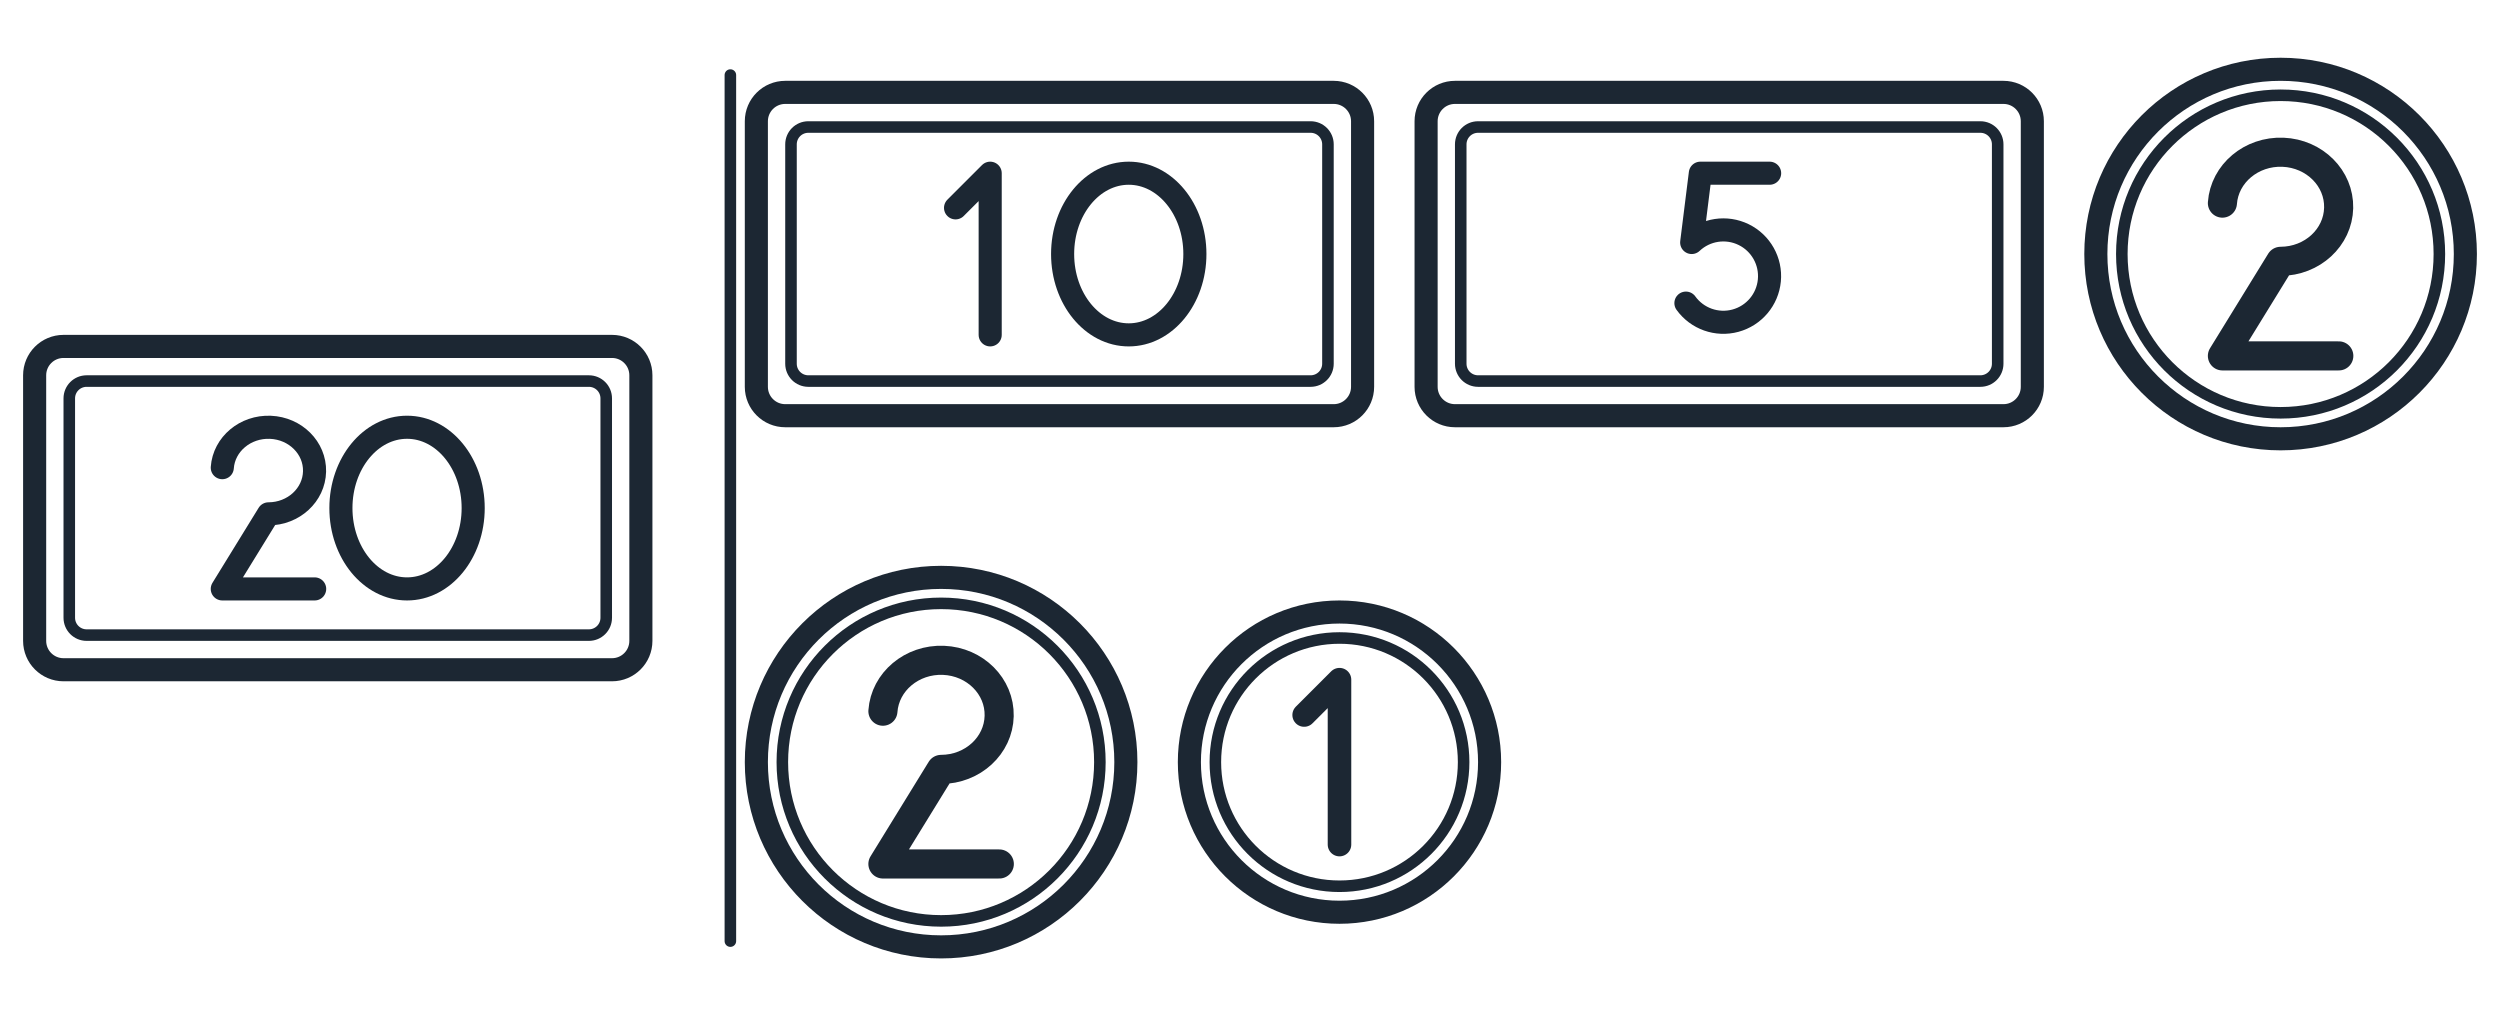
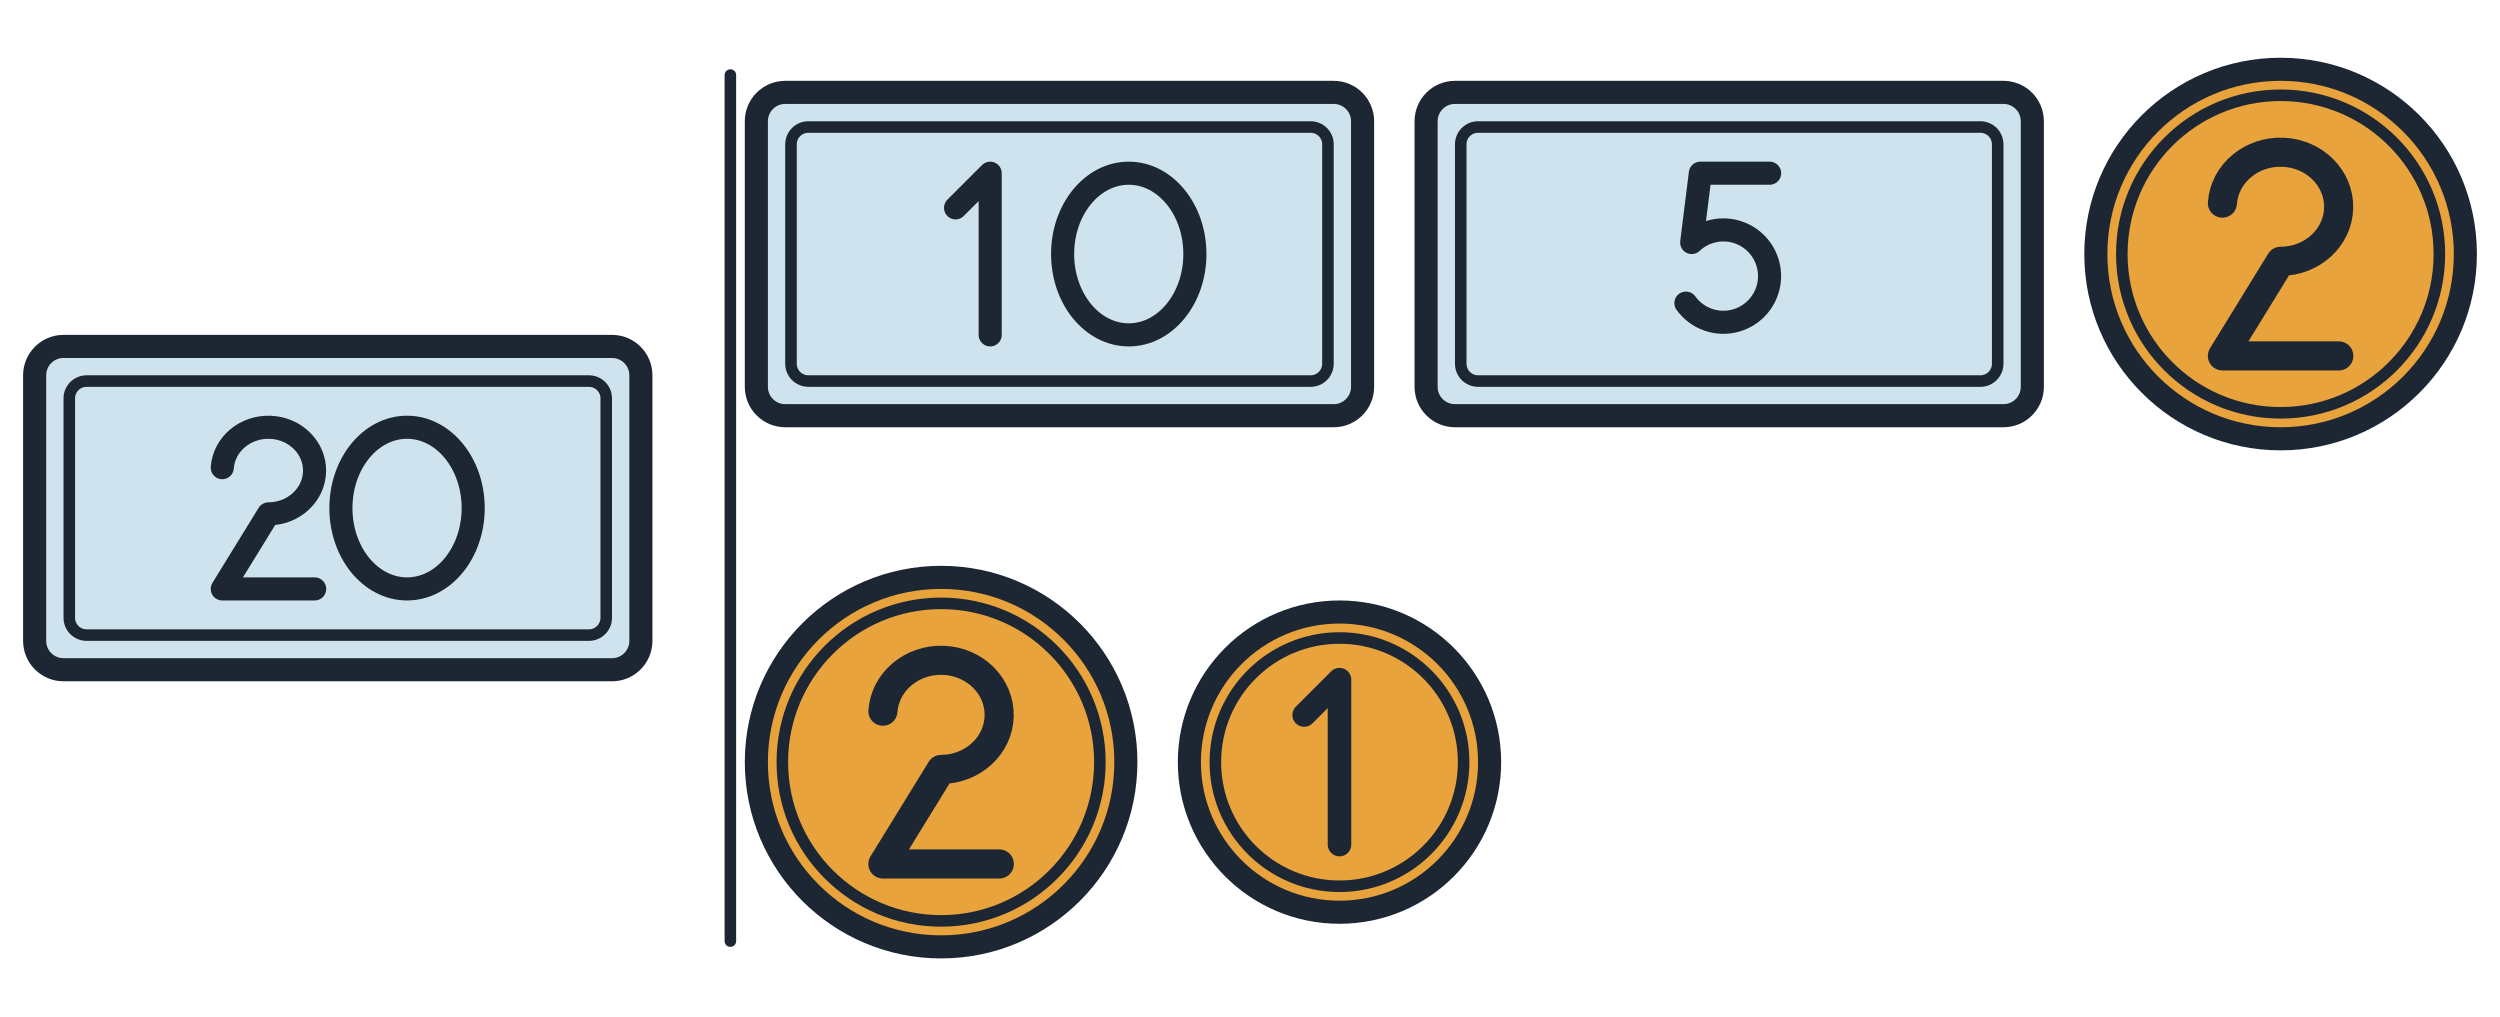
<svg xmlns="http://www.w3.org/2000/svg" xmlns:xlink="http://www.w3.org/1999/xlink" viewBox="0 0 866 352" width="433" height="176" role="img" fill="none" stroke="#1c2733" stroke-width="8" stroke-linecap="round" stroke-linejoin="round">
  <defs>
    <path id="g0" d="M20 2 A18 22 0 0 1 20 58 A18 22 0 0 1 20 2 Z" />
    <path id="g1" d="M8 14 L20 2 L20 58" />
    <path id="g2" d="M4 16 A16 15 0 1 1 20 32 L4 58 L36 58" />
    <path id="g5" d="M34 2 L10 2 L7 26 A16 16 0 1 1 5 47" />
  </defs>
-   <rect x="12" y="120" width="210" height="112" rx="10" />
+   <rect x="12" y="120" width="210" height="112" rx="10" fill="#cfe3ef" />
  <rect x="24" y="132" width="186" height="88" rx="6" stroke-width="4" />
  <use xlink:href="#g2" transform="translate(93 176) scale(1) translate(-20 -30)" />
  <use xlink:href="#g0" transform="translate(141 176) scale(1) translate(-20 -30)" />
  <path d="M253 26 L253 326" stroke-width="4" />
-   <rect x="262" y="32" width="210" height="112" rx="10" />
+   <rect x="262" y="32" width="210" height="112" rx="10" fill="#cfe3ef" />
  <rect x="274" y="44" width="186" height="88" rx="6" stroke-width="4" />
  <use xlink:href="#g1" transform="translate(343 88) scale(1) translate(-20 -30)" />
  <use xlink:href="#g0" transform="translate(391 88) scale(1) translate(-20 -30)" />
-   <rect x="494" y="32" width="210" height="112" rx="10" />
+   <rect x="494" y="32" width="210" height="112" rx="10" fill="#cfe3ef" />
  <rect x="506" y="44" width="186" height="88" rx="6" stroke-width="4" />
  <use xlink:href="#g5" transform="translate(599 88) scale(1) translate(-20 -30)" />
-   <circle cx="790" cy="88" r="64" />
+   <circle cx="790" cy="88" r="64" fill="#e8a33d" />
  <circle cx="790" cy="88" r="55" stroke-width="4" />
  <use xlink:href="#g2" transform="translate(790 88) scale(1.26) translate(-20 -30)" />
-   <circle cx="326" cy="264" r="64" />
+   <circle cx="326" cy="264" r="64" fill="#e8a33d" />
  <circle cx="326" cy="264" r="55" stroke-width="4" />
  <use xlink:href="#g2" transform="translate(326 264) scale(1.26) translate(-20 -30)" />
-   <circle cx="464" cy="264" r="52" />
+   <circle cx="464" cy="264" r="52" fill="#e8a33d" />
  <circle cx="464" cy="264" r="43" stroke-width="4" />
  <use xlink:href="#g1" transform="translate(464 264) scale(1.02) translate(-20 -30)" />
</svg>
